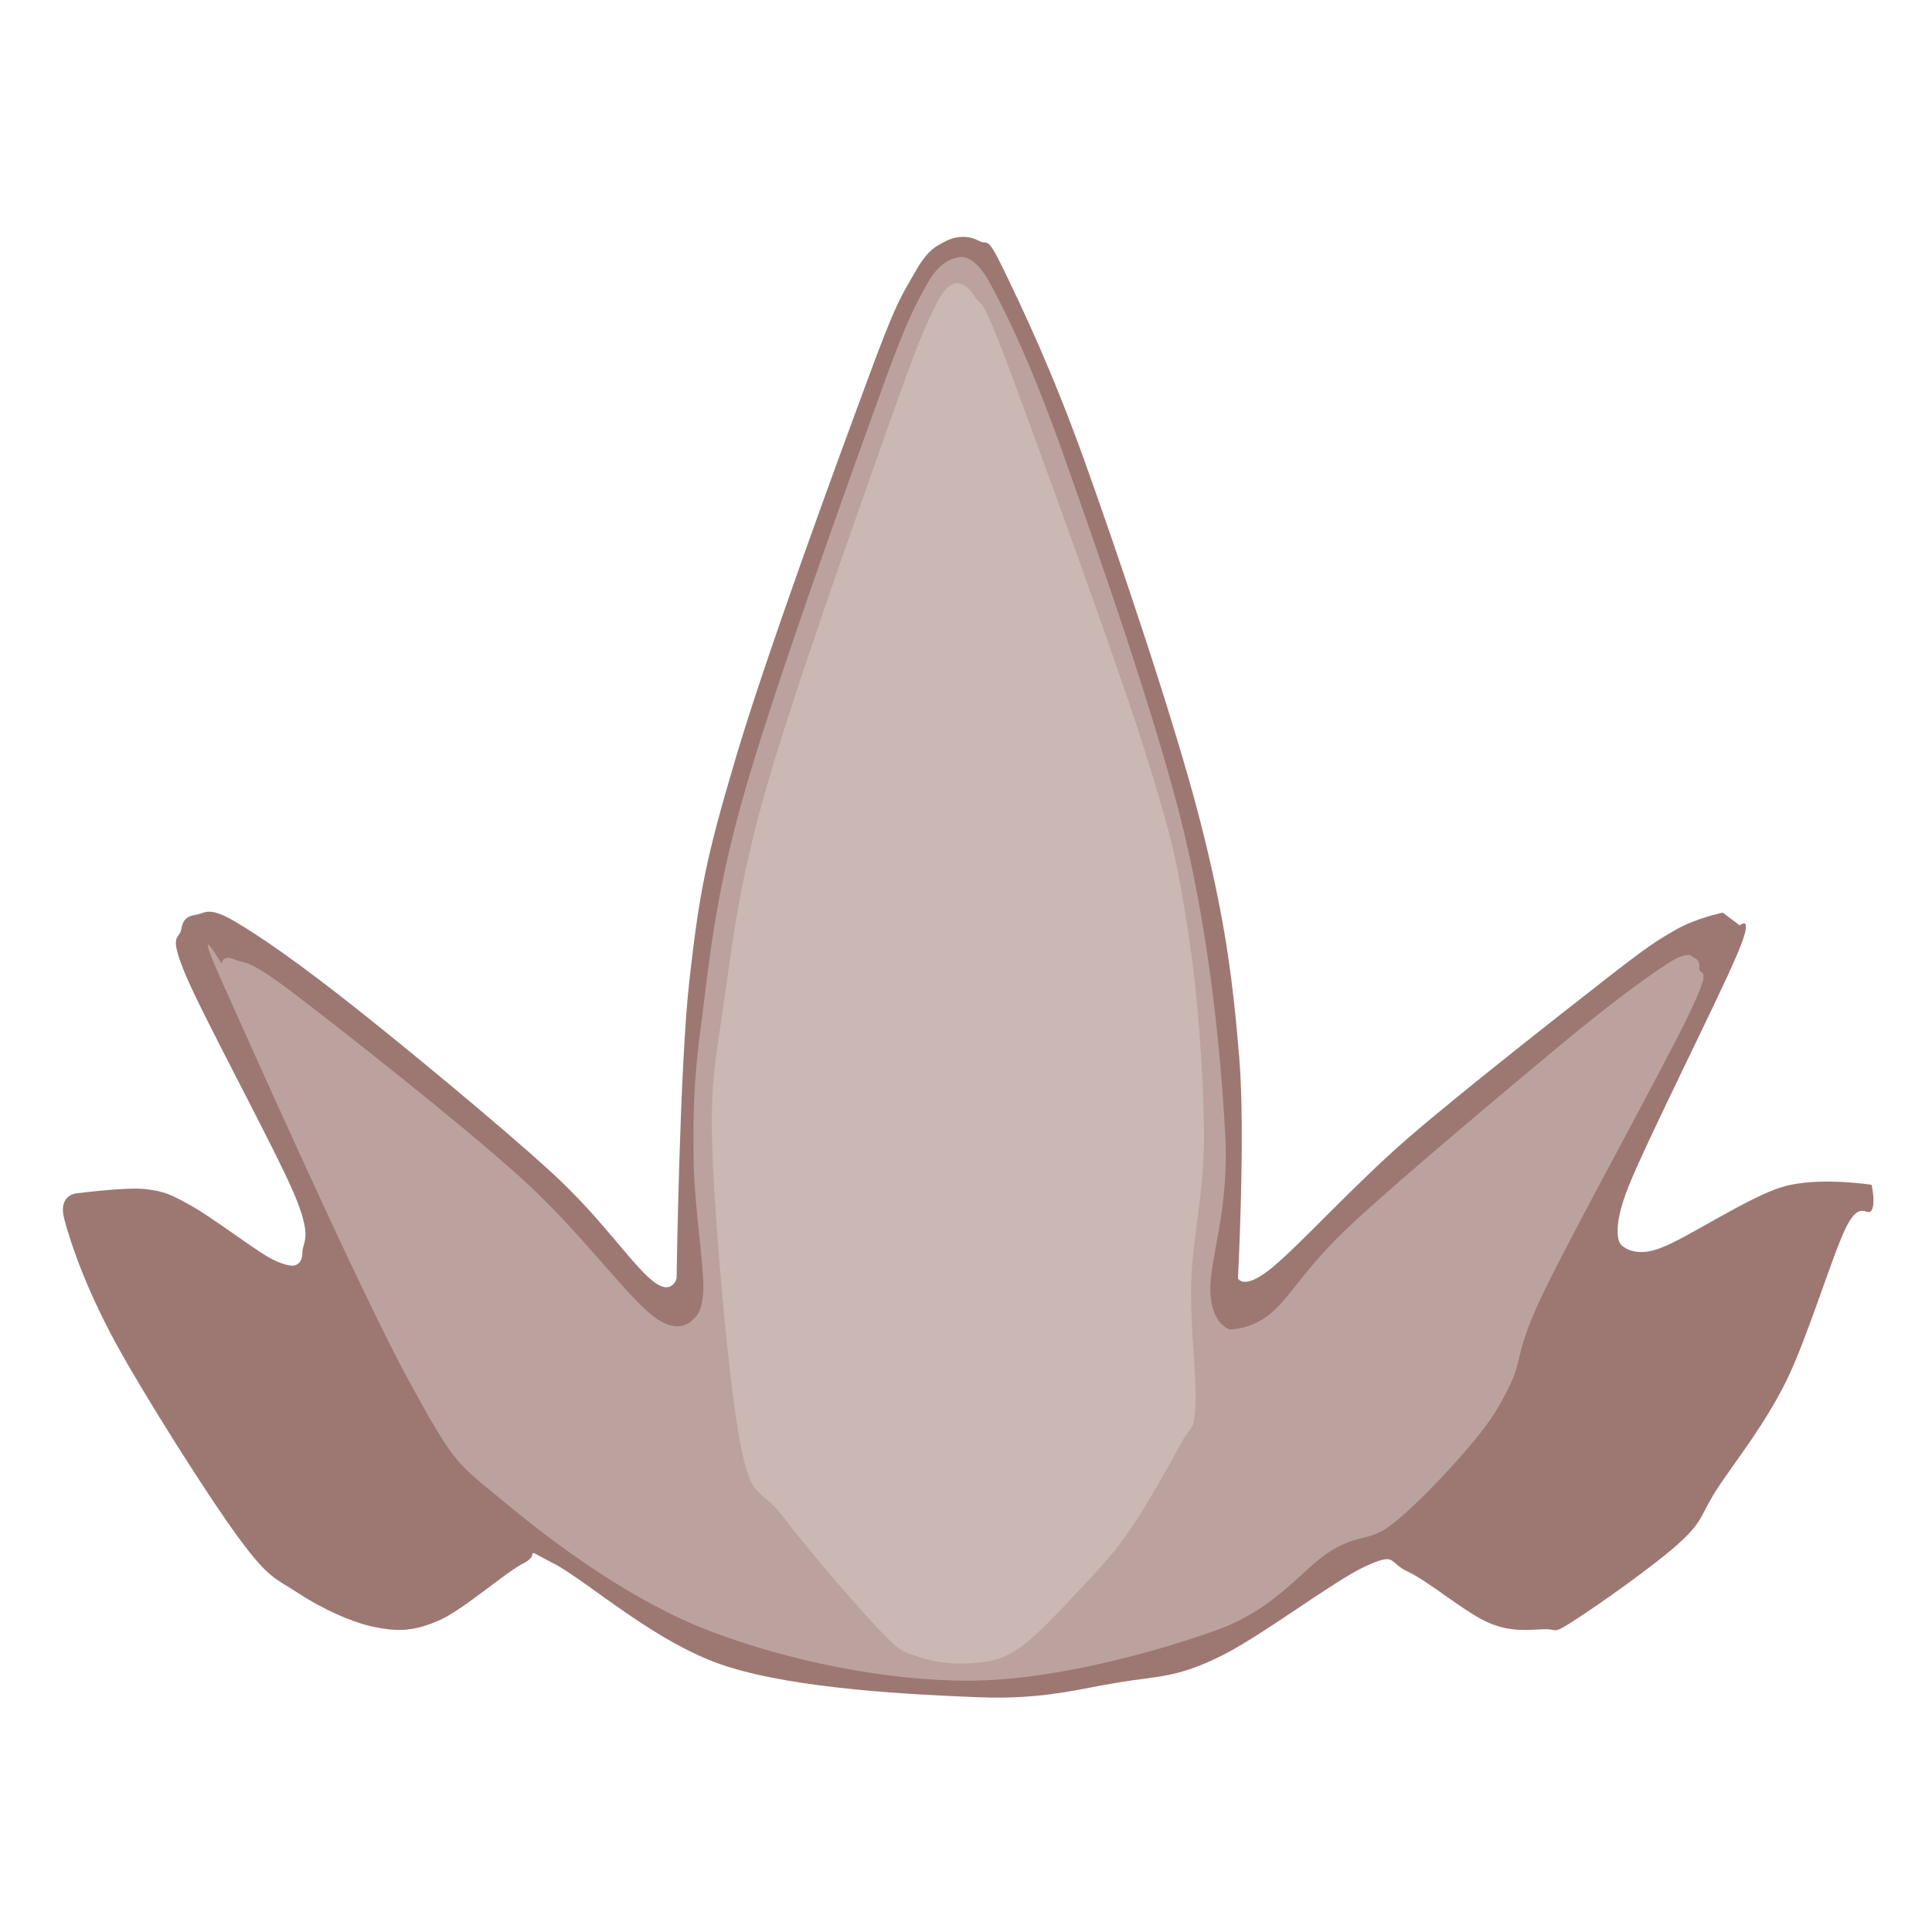
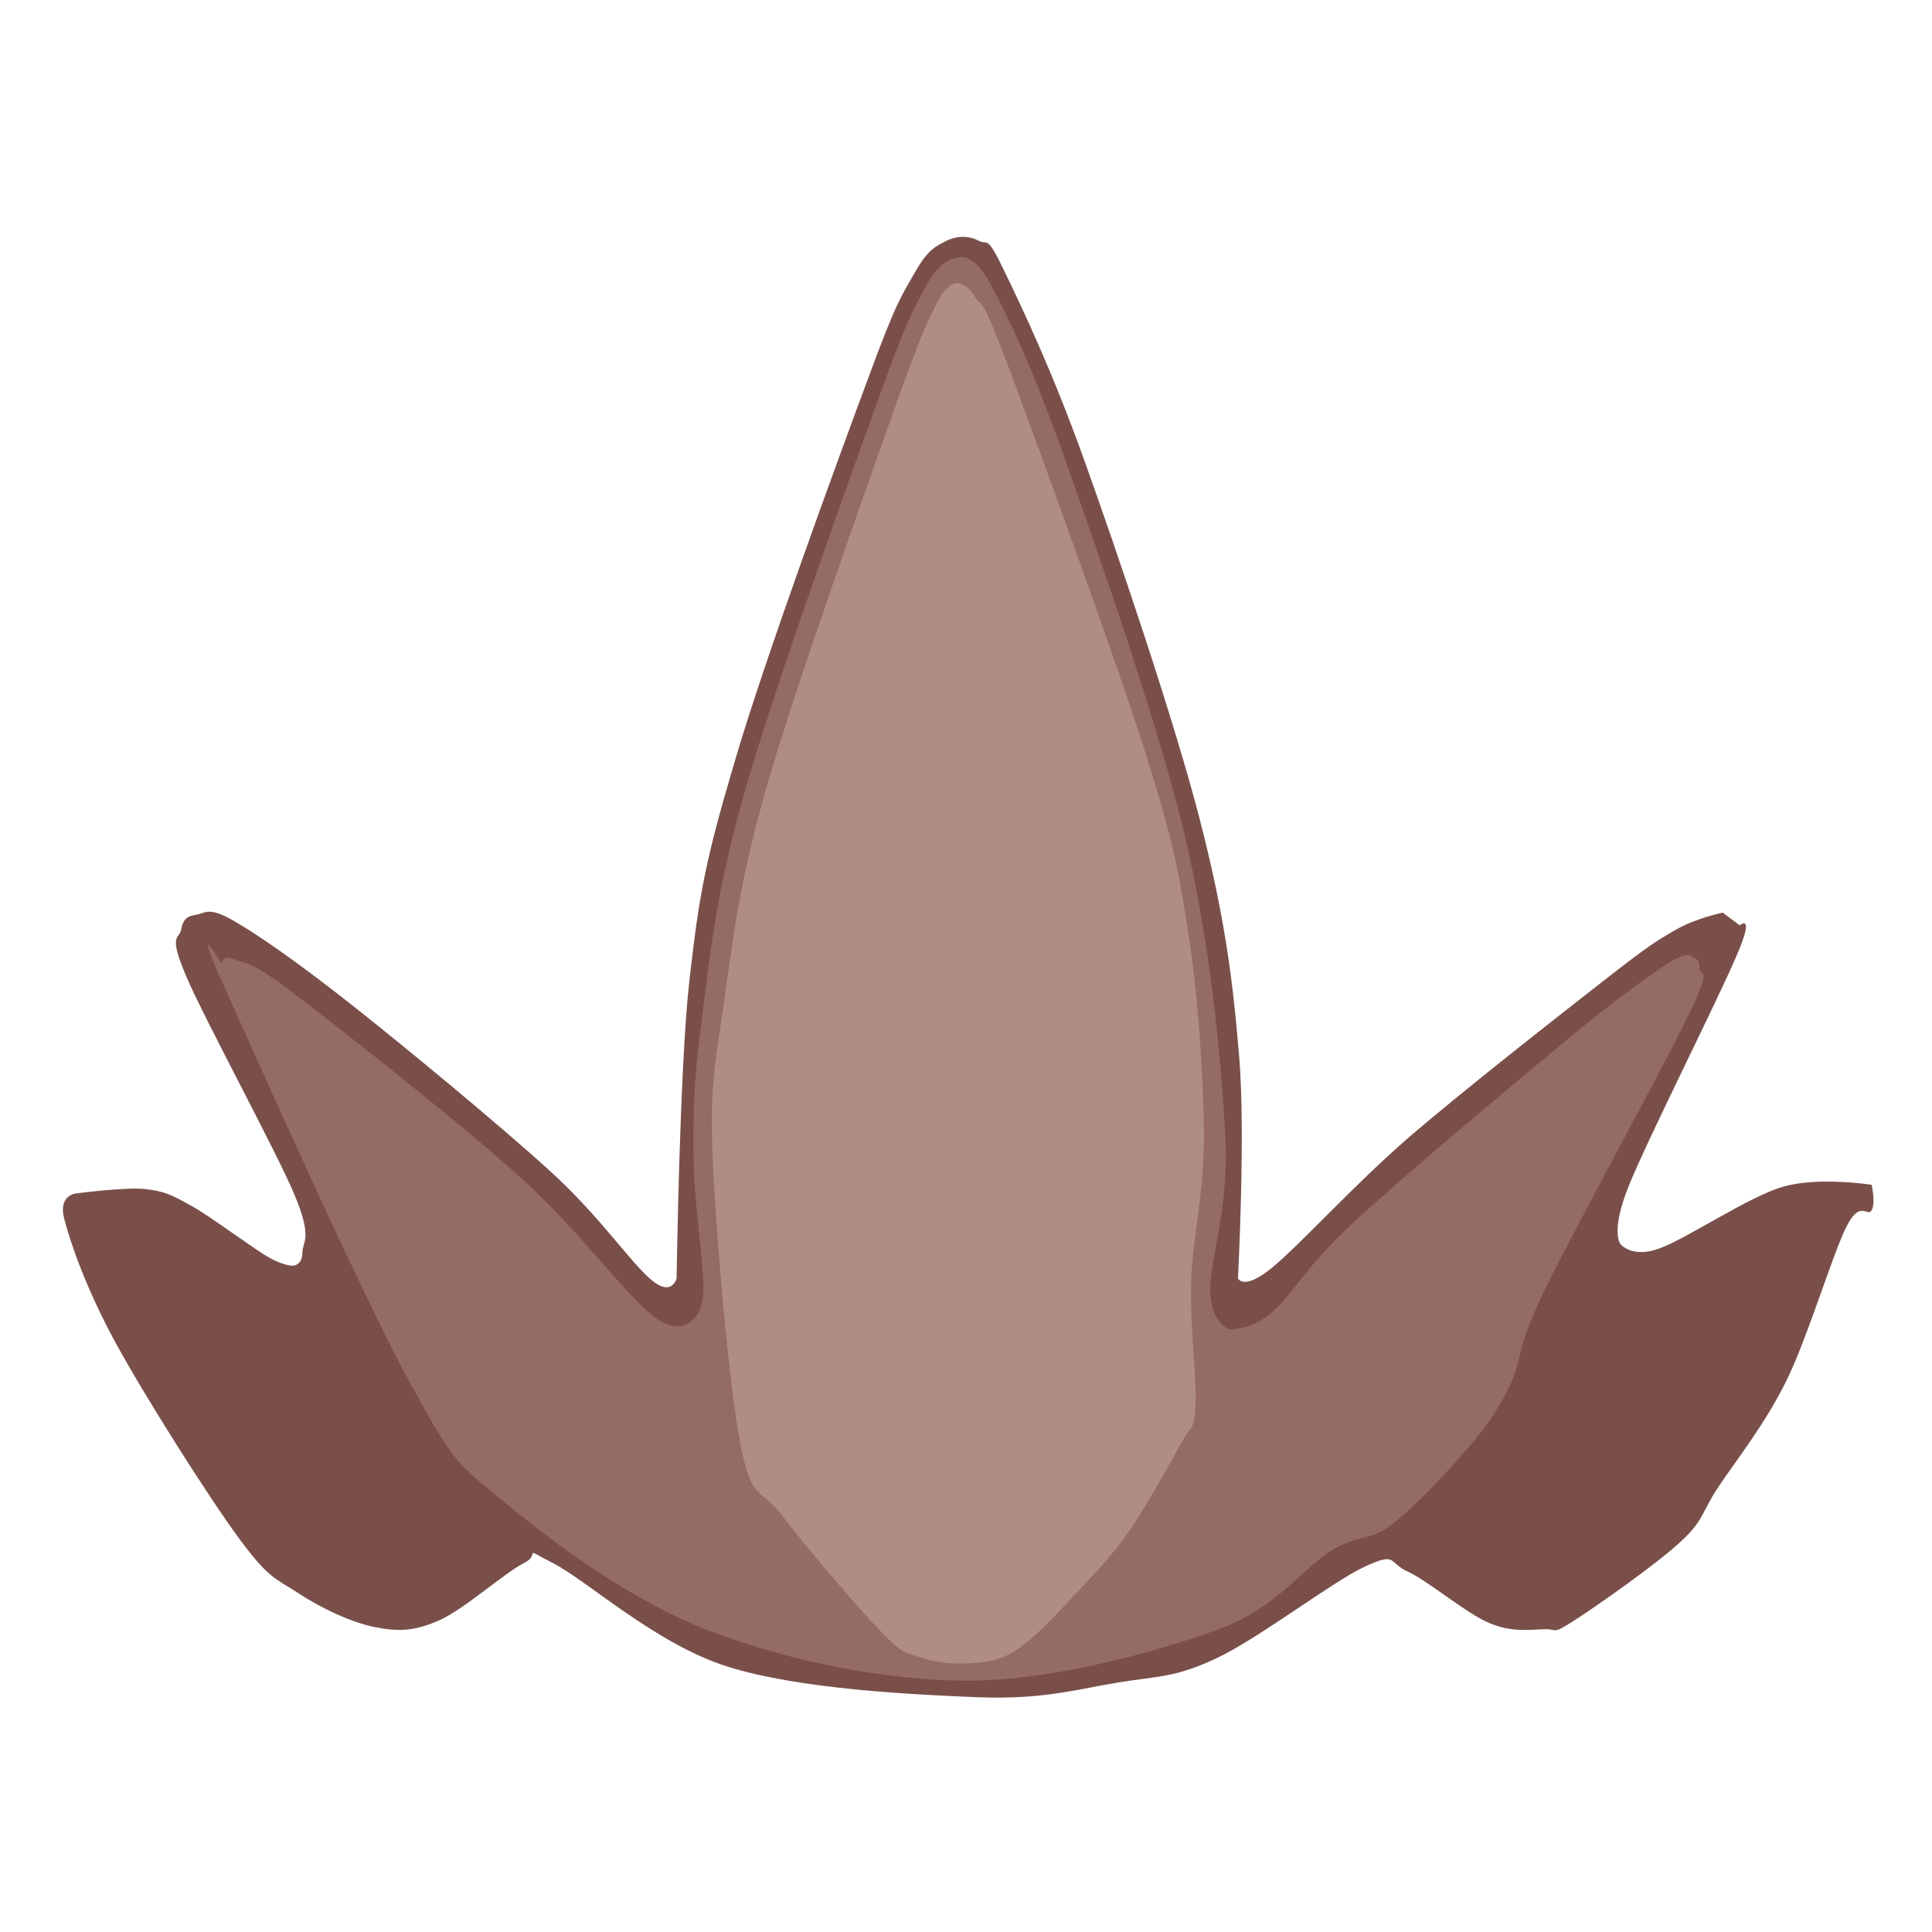
<svg xmlns="http://www.w3.org/2000/svg" viewBox="29.9 26.4 454.3 454.3" width="512" height="512">
-   <path fill="rgb(157,120,114)" d="M252.5 83C255 81.8,257.8 81.8,260 83C262.3 84.2,261.8 81.3,266 90C270.2 98.7,277.3 113.5,285 135C292.7 156.5,306 195.7,312 219C318 242.3,319.8 257,321.3 275C322.8 293,321 327,321 327C321 327,322.3 330,329 324.5C335.7 319,348 305.3,361 294C374 282.8,396.5 265.2,407 257C417.5 248.8,419.3 247.7,424 245C428.7 242.3,435 241,435 241C435 241,439 244,439 244C439 244,442.7 240.8,438.3 251C434 261.2,417.6 293.7,413 305C408.4 316.3,411 319,411 319C411 319,413.7 322.3,420 320C426.3 317.8,440.7 308,449 305.5C457.3 303,470 305,470 305C470 305,471 309.3,470 311C469 312.7,467.3 308.3,464 315C460.7 321.7,455 340.8,450 351C445 361.2,438.2 369.7,434 376C429.8 382.3,430.7 383.8,425 389C419.3 394.3,405.3 404.1,400 407.5C394.7 410.9,396.3 409.4,393 409.5C389.7 409.6,385.3 410.3,380 408C374.7 405.8,365.8 398.2,361 396C356.2 393.8,358.5 391.3,351 394.7C343.5 398.1,325.7 411.8,316 416.3C306.3 420.9,302.3 420.5,293 422C283.7 423.5,275.3 426.1,260 425.5C244.7 424.9,217.7 423.6,201 418.3C184.3 413.1,168 398.1,160 394C152 389.9,157.5 391.8,153 394C148.5 396.3,138.8 405,133 407.5C127.2 410,123.5 410.1,118 409C112.5 407.9,105.3 404.5,100 401C94.7 397.5,93.2 397.8,86 388C78.8 378.2,63.8 354.5,57 342C50.2 329.5,46.5 318.8,45 313C43.5 307.2,48 307,48 307C48 307,59.5 305.5,64 306C68.5 306.5,70.2 307.3,75 310C79.8 312.7,89 319.7,93 322C97 324.3,99 324,99 324C99 324,101 323.8,101 321C101 318.2,103.6 317.8,99 307C94.4 296.2,78.1 266.3,73.7 256C69.3 245.7,72.1 247.4,72.5 245C72.9 242.6,73.9 241.8,76 241.5C78.1 241.2,78.8 239.4,85 243C91.2 246.6,100.6 253.2,113 263C125.4 272.8,147.8 291.3,159.5 302C171.2 312.7,178.1 323.2,183 327.3C187.9 331.5,189 327,189 327C189 327,189.7 277.3,192 257C194.3 236.7,195.8 228.5,202.8 205C209.7 181.5,226.7 135.1,233.8 116C240.8 96.9,241.9 96,245 90.5C248.1 85,250 84.3,252.5 83Z" />
-   <path fill="rgb(188,162,158)" d="M255 87C255 87,258.5 85.2,262.7 93C266.9 100.8,272.6 112.5,280.2 134C287.8 155.5,301.9 195.5,308.3 222C314.6 248.5,317 275,318 293C319 311,314.3 322.3,314.5 330C314.7 337.7,319 339,319 339C319 339,324.2 339.2,329 335C333.8 330.8,336.7 324.5,348 314C359.3 303.5,384.7 282.2,397 272C409.3 261.8,416.8 256.4,422 253C427.2 249.6,428 251.5,428 251.5C428 251.5,429.7 251.8,429.5 254C429.3 256.3,433.1 252.3,427 265C420.9 277.7,400 315.5,393 330C386 344.5,388 345.8,385 352C382 358.2,379.7 361.5,375 367C370.3 372.5,362.3 381,357 385C351.7 389,349.8 386.9,343 391C336.2 395.1,330.2 404.6,316 409.7C301.8 414.8,277.8 421.5,258 421.6C238.2 421.7,215.2 416.9,197 410C178.8 403.1,160.8 389.8,149 380C137.2 370.2,137.2 371.5,126 351C114.8 330.5,89.3 273.3,82 257C74.7 240.7,82 253,82 253C82 253,82.2 250.8,85 252C87.8 253.2,87.8 251.5,99 260C110.2 268.5,138 290.4,152 303C166 315.6,176.2 329.9,183 335.5C189.8 341.1,193 336.5,193 336.5C193 336.5,195.3 335.3,195.3 329C195.3 322.8,193.1 309.3,193 299C192.9 288.7,192.9 281.2,194.8 267C196.7 252.8,197.8 238.2,204.6 214C211.4 189.8,228.5 142.2,235.8 122C243 101.8,244.8 98.8,248 93C251.2 87.2,255 87,255 87Z" />
-   <path fill="rgb(203,184,181)" d="M255 93C255 93,257 92.8,259 96C261 99.2,260.1 94.3,266.8 112C273.4 129.7,291.7 179.8,298.8 202C305.8 224.2,306.8 229.8,309.2 245C311.6 260.2,312.9 279.2,313 293C313.1 306.8,310.3 317.3,310 328C309.7 338.7,311.4 350.7,311 357C310.6 363.3,310.2 361,307.5 366C304.8 371,299.1 381.2,295 387C290.9 392.8,287.3 396.4,283 401C278.7 405.6,273.2 411.6,269 414.3C264.8 417.1,261.8 417.2,258 417.5C254.2 417.8,249.5 417.3,246 416C242.5 414.8,242.3 415.5,237 410C231.7 404.5,219.5 390.3,214 383C208.5 375.7,206.8 380,204 366C201.3 352,198.2 316.2,197.5 299C196.8 281.8,197.9 277.5,200 263C202.1 248.5,203.5 234.8,210 212C216.5 189.2,232.3 145,239 126C245.7 107,247.3 103.5,250 98C252.7 92.5,255 93,255 93Z" />
+   <style>
+ .buiten{fill:#7A4F4A}.midden{fill:#946B66}.binnen{fill:#B08C87}
+ @media (prefers-color-scheme:dark){.buiten{fill:#BCA29E}.midden{fill:#CBB8B5}.binnen{fill:#E8DFDE}}
+ </style>
+   <path class="buiten" d="M252.5 83C255 81.8,257.8 81.8,260 83C262.3 84.2,261.8 81.3,266 90C270.2 98.7,277.3 113.5,285 135C292.7 156.5,306 195.7,312 219C318 242.3,319.8 257,321.3 275C322.8 293,321 327,321 327C321 327,322.3 330,329 324.5C335.7 319,348 305.3,361 294C374 282.8,396.5 265.2,407 257C417.5 248.8,419.3 247.7,424 245C428.7 242.3,435 241,435 241C435 241,439 244,439 244C439 244,442.7 240.8,438.3 251C434 261.2,417.6 293.7,413 305C408.4 316.3,411 319,411 319C411 319,413.7 322.3,420 320C426.3 317.8,440.7 308,449 305.5C457.3 303,470 305,470 305C470 305,471 309.3,470 311C469 312.7,467.3 308.3,464 315C460.7 321.7,455 340.8,450 351C445 361.2,438.2 369.7,434 376C429.8 382.3,430.7 383.8,425 389C419.3 394.3,405.3 404.1,400 407.5C394.7 410.9,396.3 409.4,393 409.5C389.7 409.6,385.3 410.3,380 408C374.7 405.8,365.8 398.2,361 396C356.2 393.8,358.5 391.3,351 394.7C343.5 398.1,325.7 411.8,316 416.3C306.3 420.9,302.3 420.5,293 422C283.7 423.5,275.3 426.1,260 425.5C244.7 424.9,217.7 423.6,201 418.3C184.3 413.1,168 398.1,160 394C152 389.9,157.5 391.8,153 394C148.5 396.3,138.8 405,133 407.5C127.2 410,123.5 410.1,118 409C112.5 407.9,105.3 404.5,100 401C94.7 397.5,93.2 397.8,86 388C78.8 378.2,63.8 354.5,57 342C50.2 329.5,46.5 318.8,45 313C43.5 307.2,48 307,48 307C48 307,59.5 305.5,64 306C68.5 306.5,70.2 307.3,75 310C79.8 312.7,89 319.7,93 322C97 324.3,99 324,99 324C99 324,101 323.8,101 321C101 318.2,103.6 317.8,99 307C94.4 296.2,78.1 266.3,73.7 256C69.3 245.7,72.1 247.4,72.5 245C72.9 242.6,73.9 241.8,76 241.5C78.1 241.2,78.8 239.4,85 243C91.2 246.6,100.6 253.2,113 263C125.4 272.8,147.8 291.3,159.5 302C171.2 312.7,178.1 323.2,183 327.3C187.9 331.5,189 327,189 327C189 327,189.7 277.3,192 257C194.3 236.7,195.8 228.5,202.8 205C209.7 181.5,226.7 135.1,233.8 116C240.8 96.9,241.9 96,245 90.5C248.1 85,250 84.3,252.5 83Z" />
+   <path class="midden" d="M255 87C255 87,258.5 85.2,262.7 93C266.9 100.8,272.6 112.5,280.2 134C287.8 155.5,301.9 195.5,308.3 222C314.6 248.5,317 275,318 293C319 311,314.3 322.3,314.5 330C314.7 337.7,319 339,319 339C319 339,324.2 339.2,329 335C333.8 330.8,336.7 324.5,348 314C359.3 303.5,384.7 282.2,397 272C409.3 261.8,416.8 256.4,422 253C427.2 249.6,428 251.5,428 251.5C428 251.5,429.7 251.8,429.5 254C429.3 256.3,433.1 252.3,427 265C420.9 277.7,400 315.5,393 330C386 344.5,388 345.8,385 352C382 358.2,379.7 361.5,375 367C370.3 372.5,362.3 381,357 385C351.7 389,349.8 386.9,343 391C336.2 395.1,330.2 404.6,316 409.7C301.8 414.8,277.8 421.5,258 421.6C238.2 421.7,215.2 416.9,197 410C178.8 403.1,160.8 389.8,149 380C137.2 370.2,137.2 371.5,126 351C114.8 330.5,89.3 273.3,82 257C74.7 240.7,82 253,82 253C82 253,82.2 250.8,85 252C87.8 253.2,87.8 251.5,99 260C110.2 268.5,138 290.4,152 303C166 315.6,176.2 329.9,183 335.5C189.8 341.1,193 336.5,193 336.5C193 336.5,195.3 335.3,195.3 329C195.3 322.8,193.1 309.3,193 299C192.9 288.7,192.9 281.2,194.8 267C196.7 252.8,197.8 238.2,204.6 214C211.4 189.8,228.5 142.2,235.8 122C243 101.8,244.8 98.8,248 93C251.2 87.2,255 87,255 87Z" />
+   <path class="binnen" d="M255 93C255 93,257 92.8,259 96C261 99.2,260.1 94.3,266.8 112C273.4 129.7,291.7 179.8,298.8 202C305.8 224.2,306.8 229.8,309.2 245C311.6 260.2,312.9 279.2,313 293C313.1 306.8,310.3 317.3,310 328C309.7 338.7,311.4 350.7,311 357C310.6 363.3,310.2 361,307.5 366C304.8 371,299.1 381.2,295 387C290.9 392.8,287.3 396.4,283 401C278.7 405.6,273.2 411.6,269 414.3C264.8 417.1,261.8 417.2,258 417.5C254.2 417.8,249.5 417.3,246 416C242.5 414.8,242.3 415.5,237 410C231.7 404.5,219.5 390.3,214 383C208.5 375.7,206.8 380,204 366C201.3 352,198.2 316.2,197.5 299C196.8 281.8,197.9 277.5,200 263C202.1 248.5,203.5 234.8,210 212C216.5 189.2,232.3 145,239 126C245.7 107,247.3 103.5,250 98C252.7 92.5,255 93,255 93Z" />
</svg>
